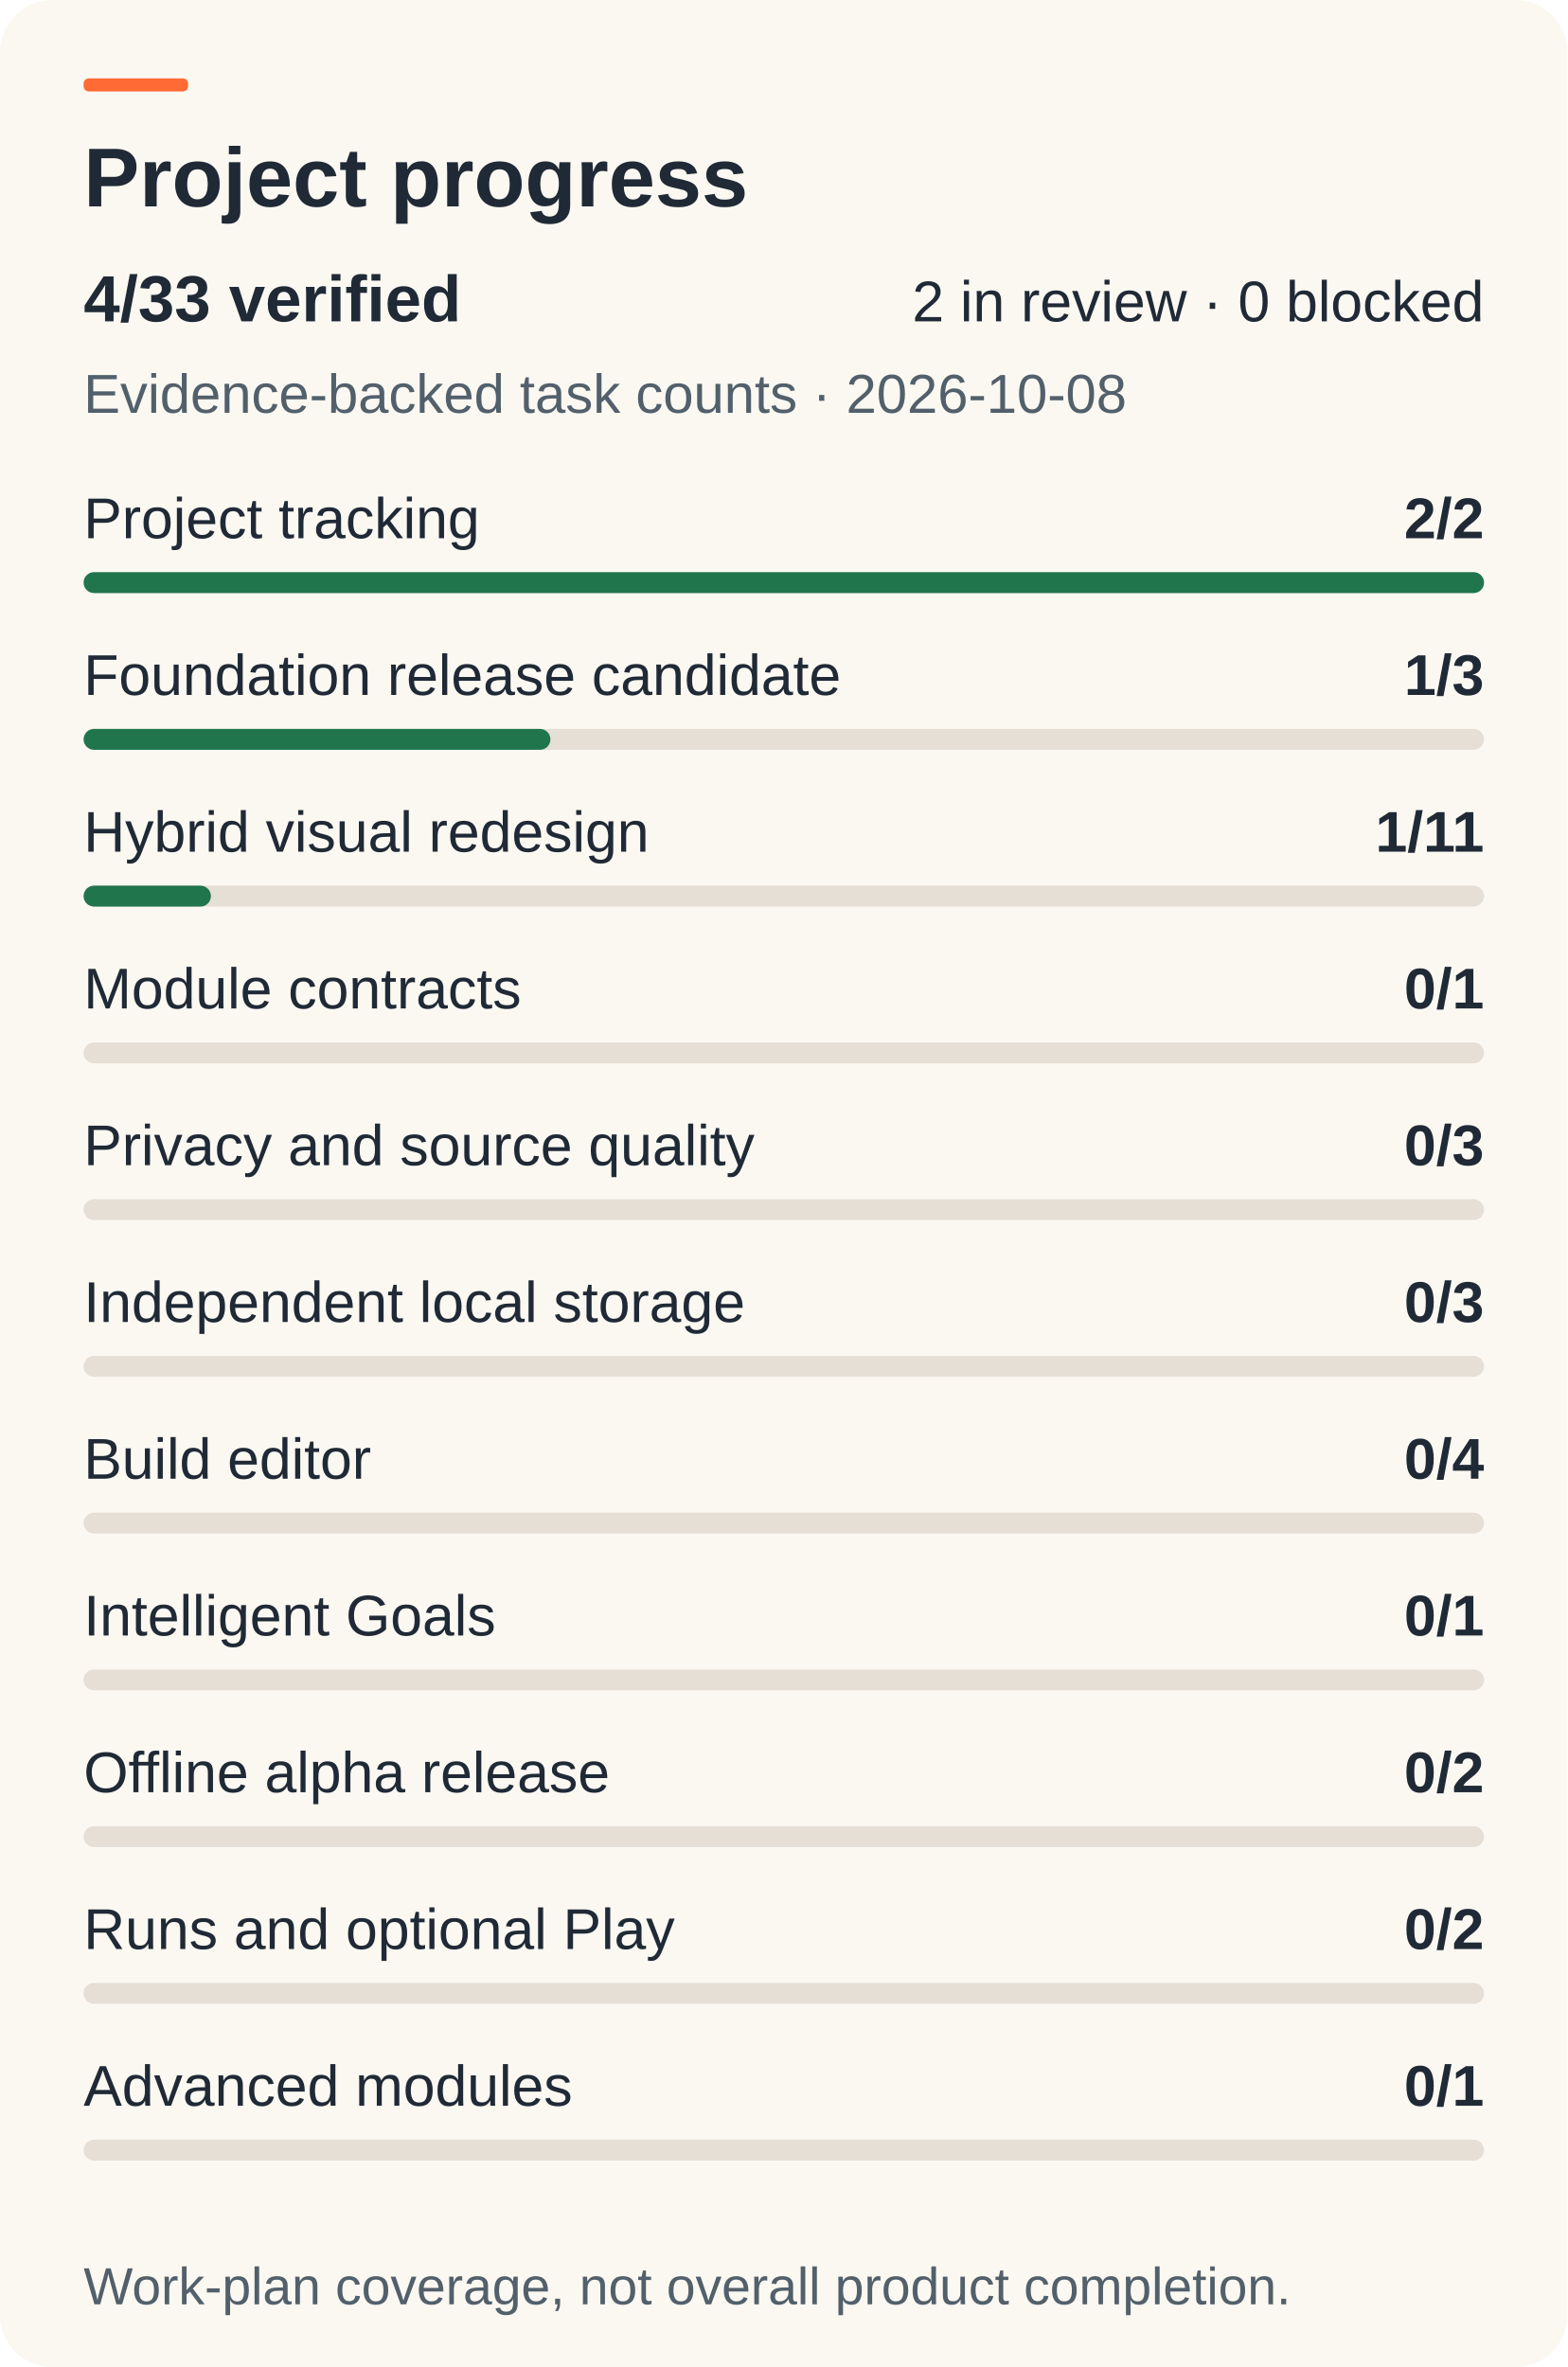
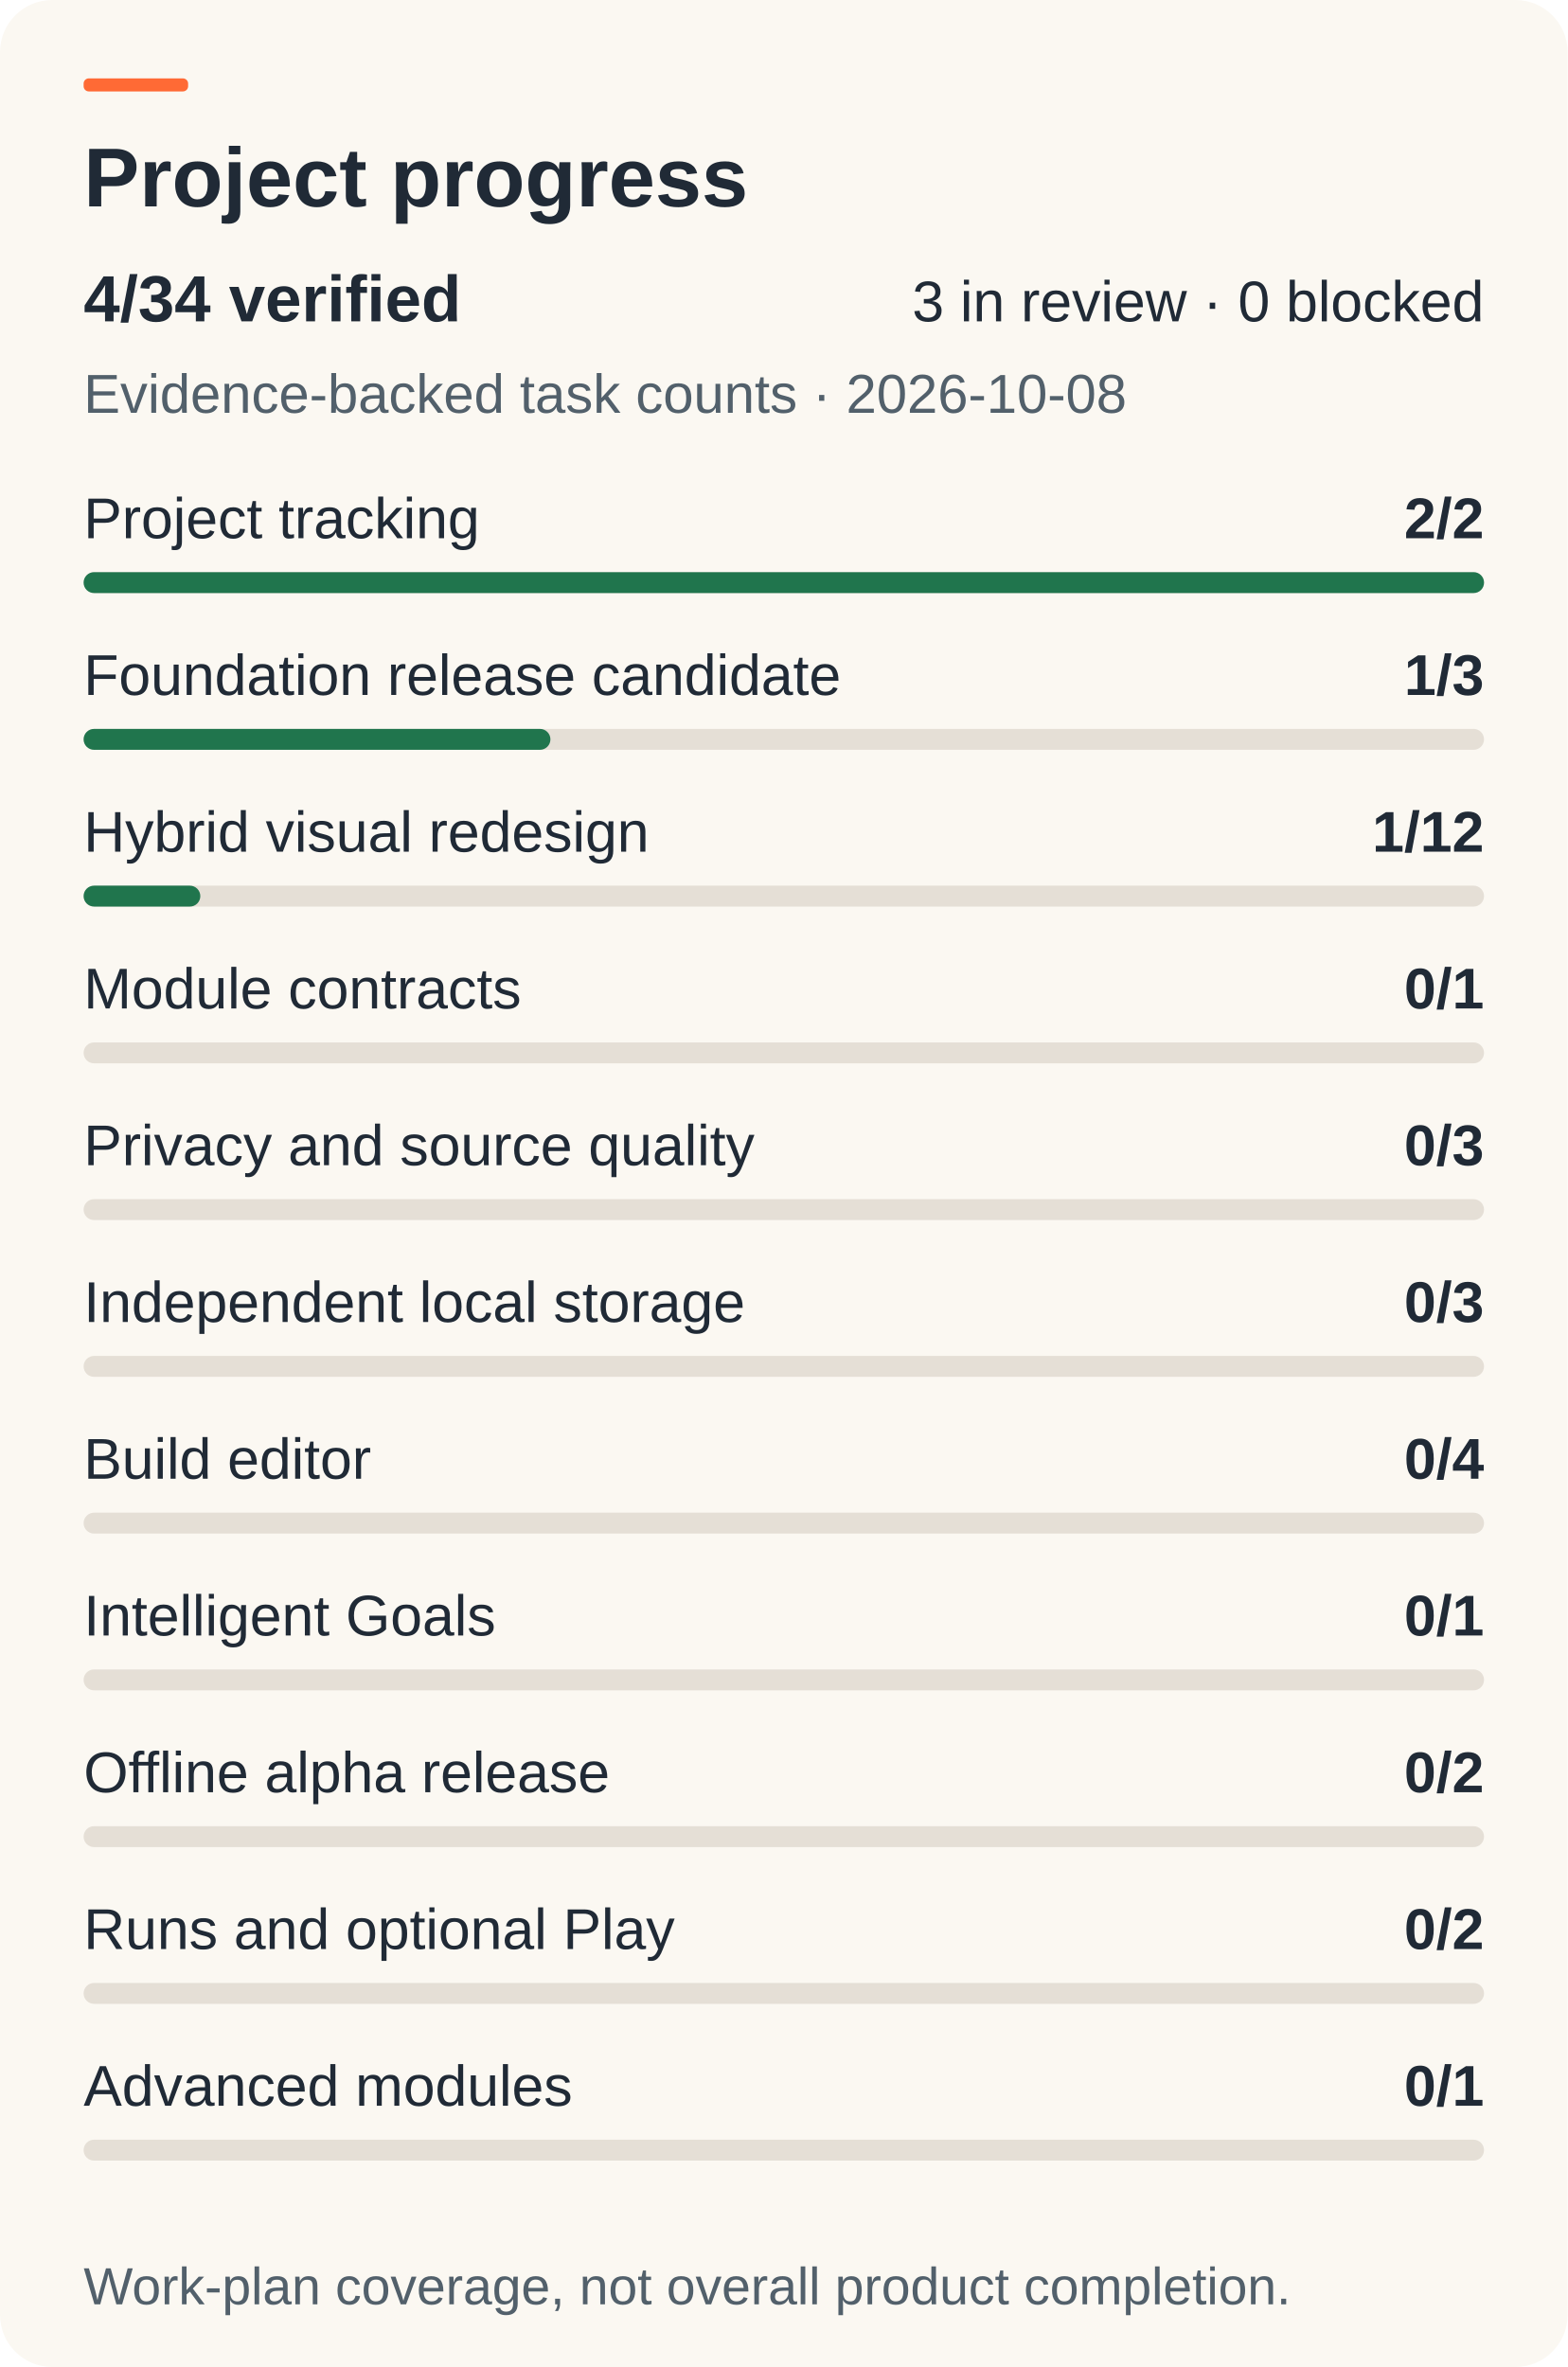
<svg xmlns="http://www.w3.org/2000/svg" width="600" height="906" viewBox="0 0 600 906" role="img" aria-labelledby="title description">
  <rect width="600" height="906" rx="20" fill="#FBF8F2" />
  <g font-family="Arial, sans-serif" fill="#202A36">
    <rect x="32" y="30" width="40" height="5" rx="2" fill="#FF6A35" />
    <text x="32" y="79" font-size="32" font-weight="700">Project progress</text>
-     <text x="32" y="123" font-size="25" font-weight="700">4/33 verified</text>
-     <text x="568" y="123" text-anchor="end" font-size="22">2 in review · 0 blocked</text>
+     <text x="32" y="123" font-size="25" font-weight="700">4/34 verified</text>
+     <text x="568" y="123" text-anchor="end" font-size="22">3 in review · 0 blocked</text>
    <text x="32" y="158" font-size="21" fill="#52606B">Evidence-backed task counts · 2026-10-08</text>
    <text x="32" y="206" font-size="22">Project tracking</text>
    <text x="568" y="206" text-anchor="end" font-size="22" font-weight="700">2/2</text>
    <rect x="32" y="219" width="536" height="8" rx="4" fill="#E5DFD6" />
    <rect x="32" y="219" width="536" height="8" rx="4" fill="#20754D" />
    <text x="32" y="266" font-size="22">Foundation release candidate</text>
    <text x="568" y="266" text-anchor="end" font-size="22" font-weight="700">1/3</text>
    <rect x="32" y="279" width="536" height="8" rx="4" fill="#E5DFD6" />
    <rect x="32" y="279" width="178.667" height="8" rx="4" fill="#20754D" />
    <text x="32" y="326" font-size="22">Hybrid visual redesign</text>
-     <text x="568" y="326" text-anchor="end" font-size="22" font-weight="700">1/11</text>
+     <text x="568" y="326" text-anchor="end" font-size="22" font-weight="700">1/12</text>
    <rect x="32" y="339" width="536" height="8" rx="4" fill="#E5DFD6" />
-     <rect x="32" y="339" width="48.727" height="8" rx="4" fill="#20754D" />
+     <rect x="32" y="339" width="44.667" height="8" rx="4" fill="#20754D" />
    <text x="32" y="386" font-size="22">Module contracts</text>
    <text x="568" y="386" text-anchor="end" font-size="22" font-weight="700">0/1</text>
    <rect x="32" y="399" width="536" height="8" rx="4" fill="#E5DFD6" />
    <text x="32" y="446" font-size="22">Privacy and source quality</text>
    <text x="568" y="446" text-anchor="end" font-size="22" font-weight="700">0/3</text>
    <rect x="32" y="459" width="536" height="8" rx="4" fill="#E5DFD6" />
    <text x="32" y="506" font-size="22">Independent local storage</text>
    <text x="568" y="506" text-anchor="end" font-size="22" font-weight="700">0/3</text>
    <rect x="32" y="519" width="536" height="8" rx="4" fill="#E5DFD6" />
    <text x="32" y="566" font-size="22">Build editor</text>
    <text x="568" y="566" text-anchor="end" font-size="22" font-weight="700">0/4</text>
    <rect x="32" y="579" width="536" height="8" rx="4" fill="#E5DFD6" />
    <text x="32" y="626" font-size="22">Intelligent Goals</text>
    <text x="568" y="626" text-anchor="end" font-size="22" font-weight="700">0/1</text>
    <rect x="32" y="639" width="536" height="8" rx="4" fill="#E5DFD6" />
    <text x="32" y="686" font-size="22">Offline alpha release</text>
    <text x="568" y="686" text-anchor="end" font-size="22" font-weight="700">0/2</text>
    <rect x="32" y="699" width="536" height="8" rx="4" fill="#E5DFD6" />
    <text x="32" y="746" font-size="22">Runs and optional Play</text>
    <text x="568" y="746" text-anchor="end" font-size="22" font-weight="700">0/2</text>
    <rect x="32" y="759" width="536" height="8" rx="4" fill="#E5DFD6" />
    <text x="32" y="806" font-size="22">Advanced modules</text>
    <text x="568" y="806" text-anchor="end" font-size="22" font-weight="700">0/1</text>
    <rect x="32" y="819" width="536" height="8" rx="4" fill="#E5DFD6" />
    <text x="32" y="882" font-size="20" fill="#52606B">Work-plan coverage, not overall product completion.</text>
  </g>
</svg>
